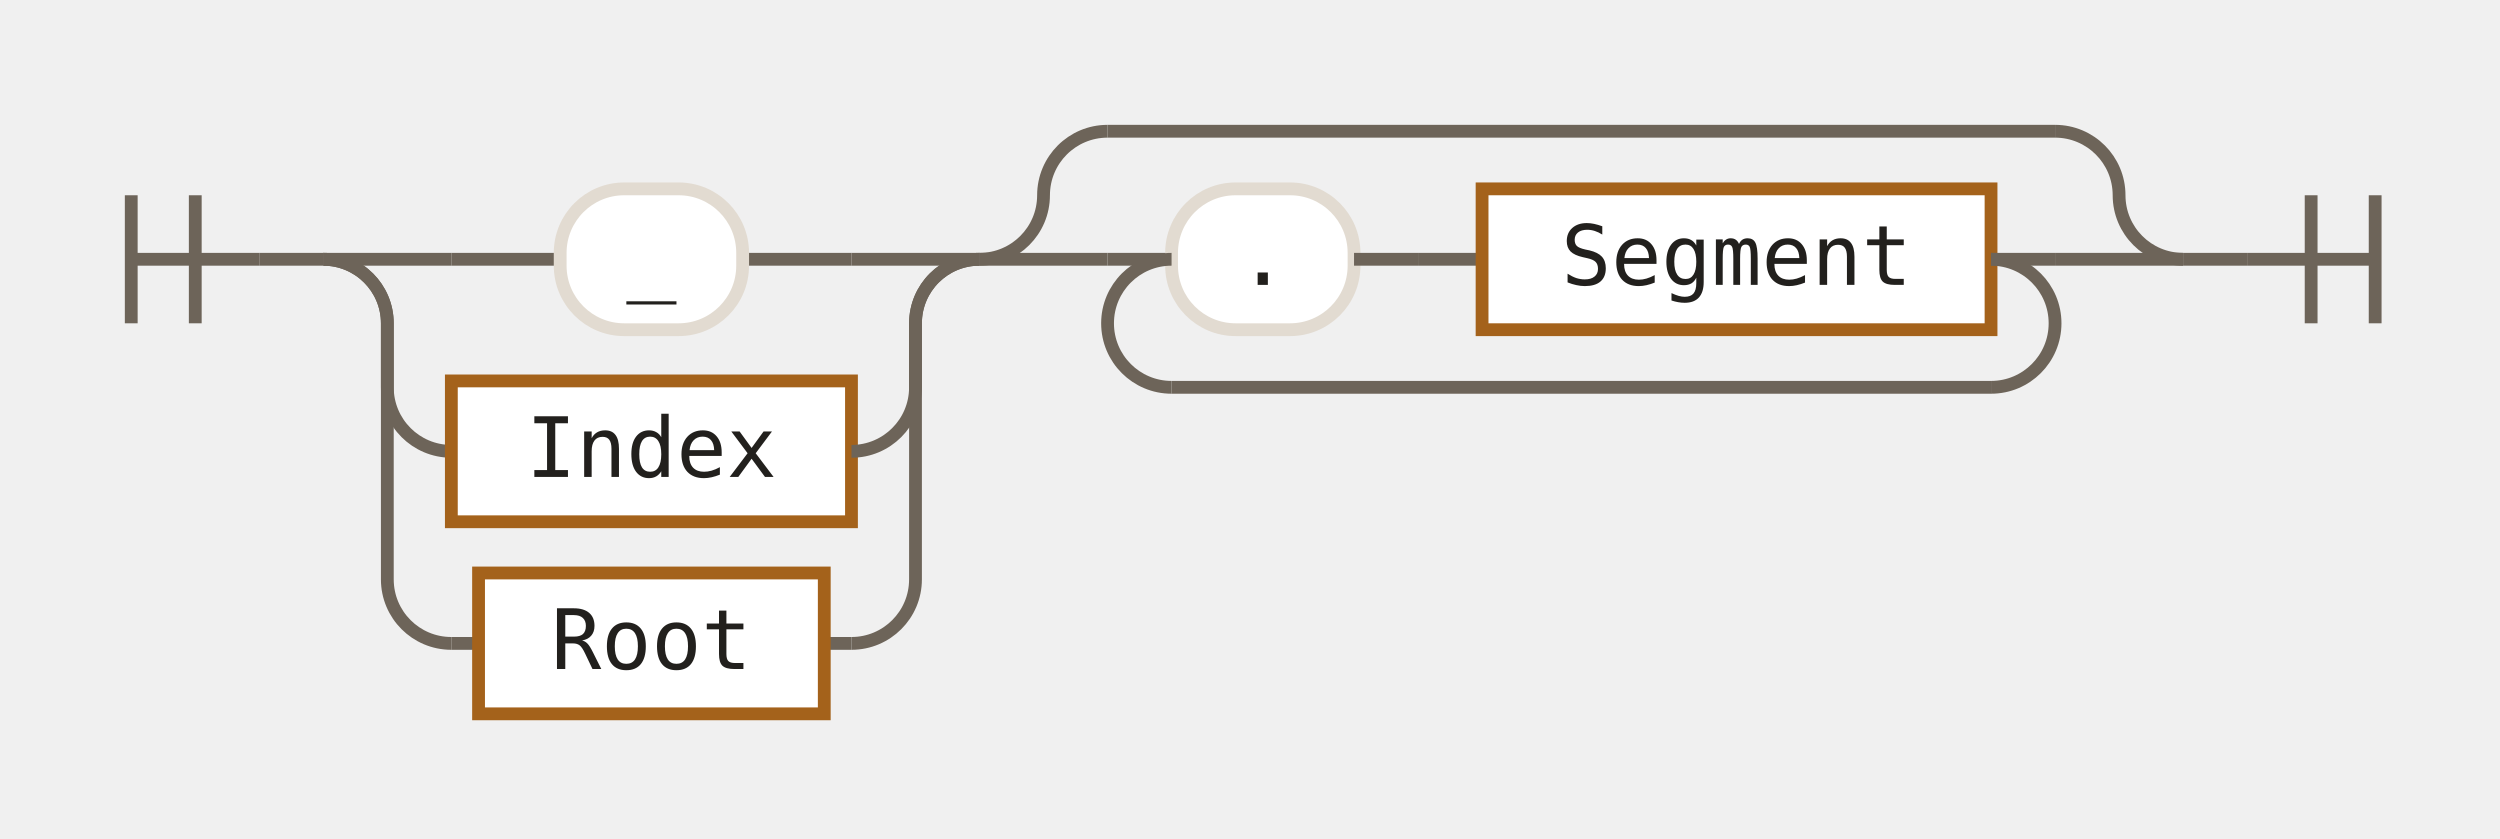
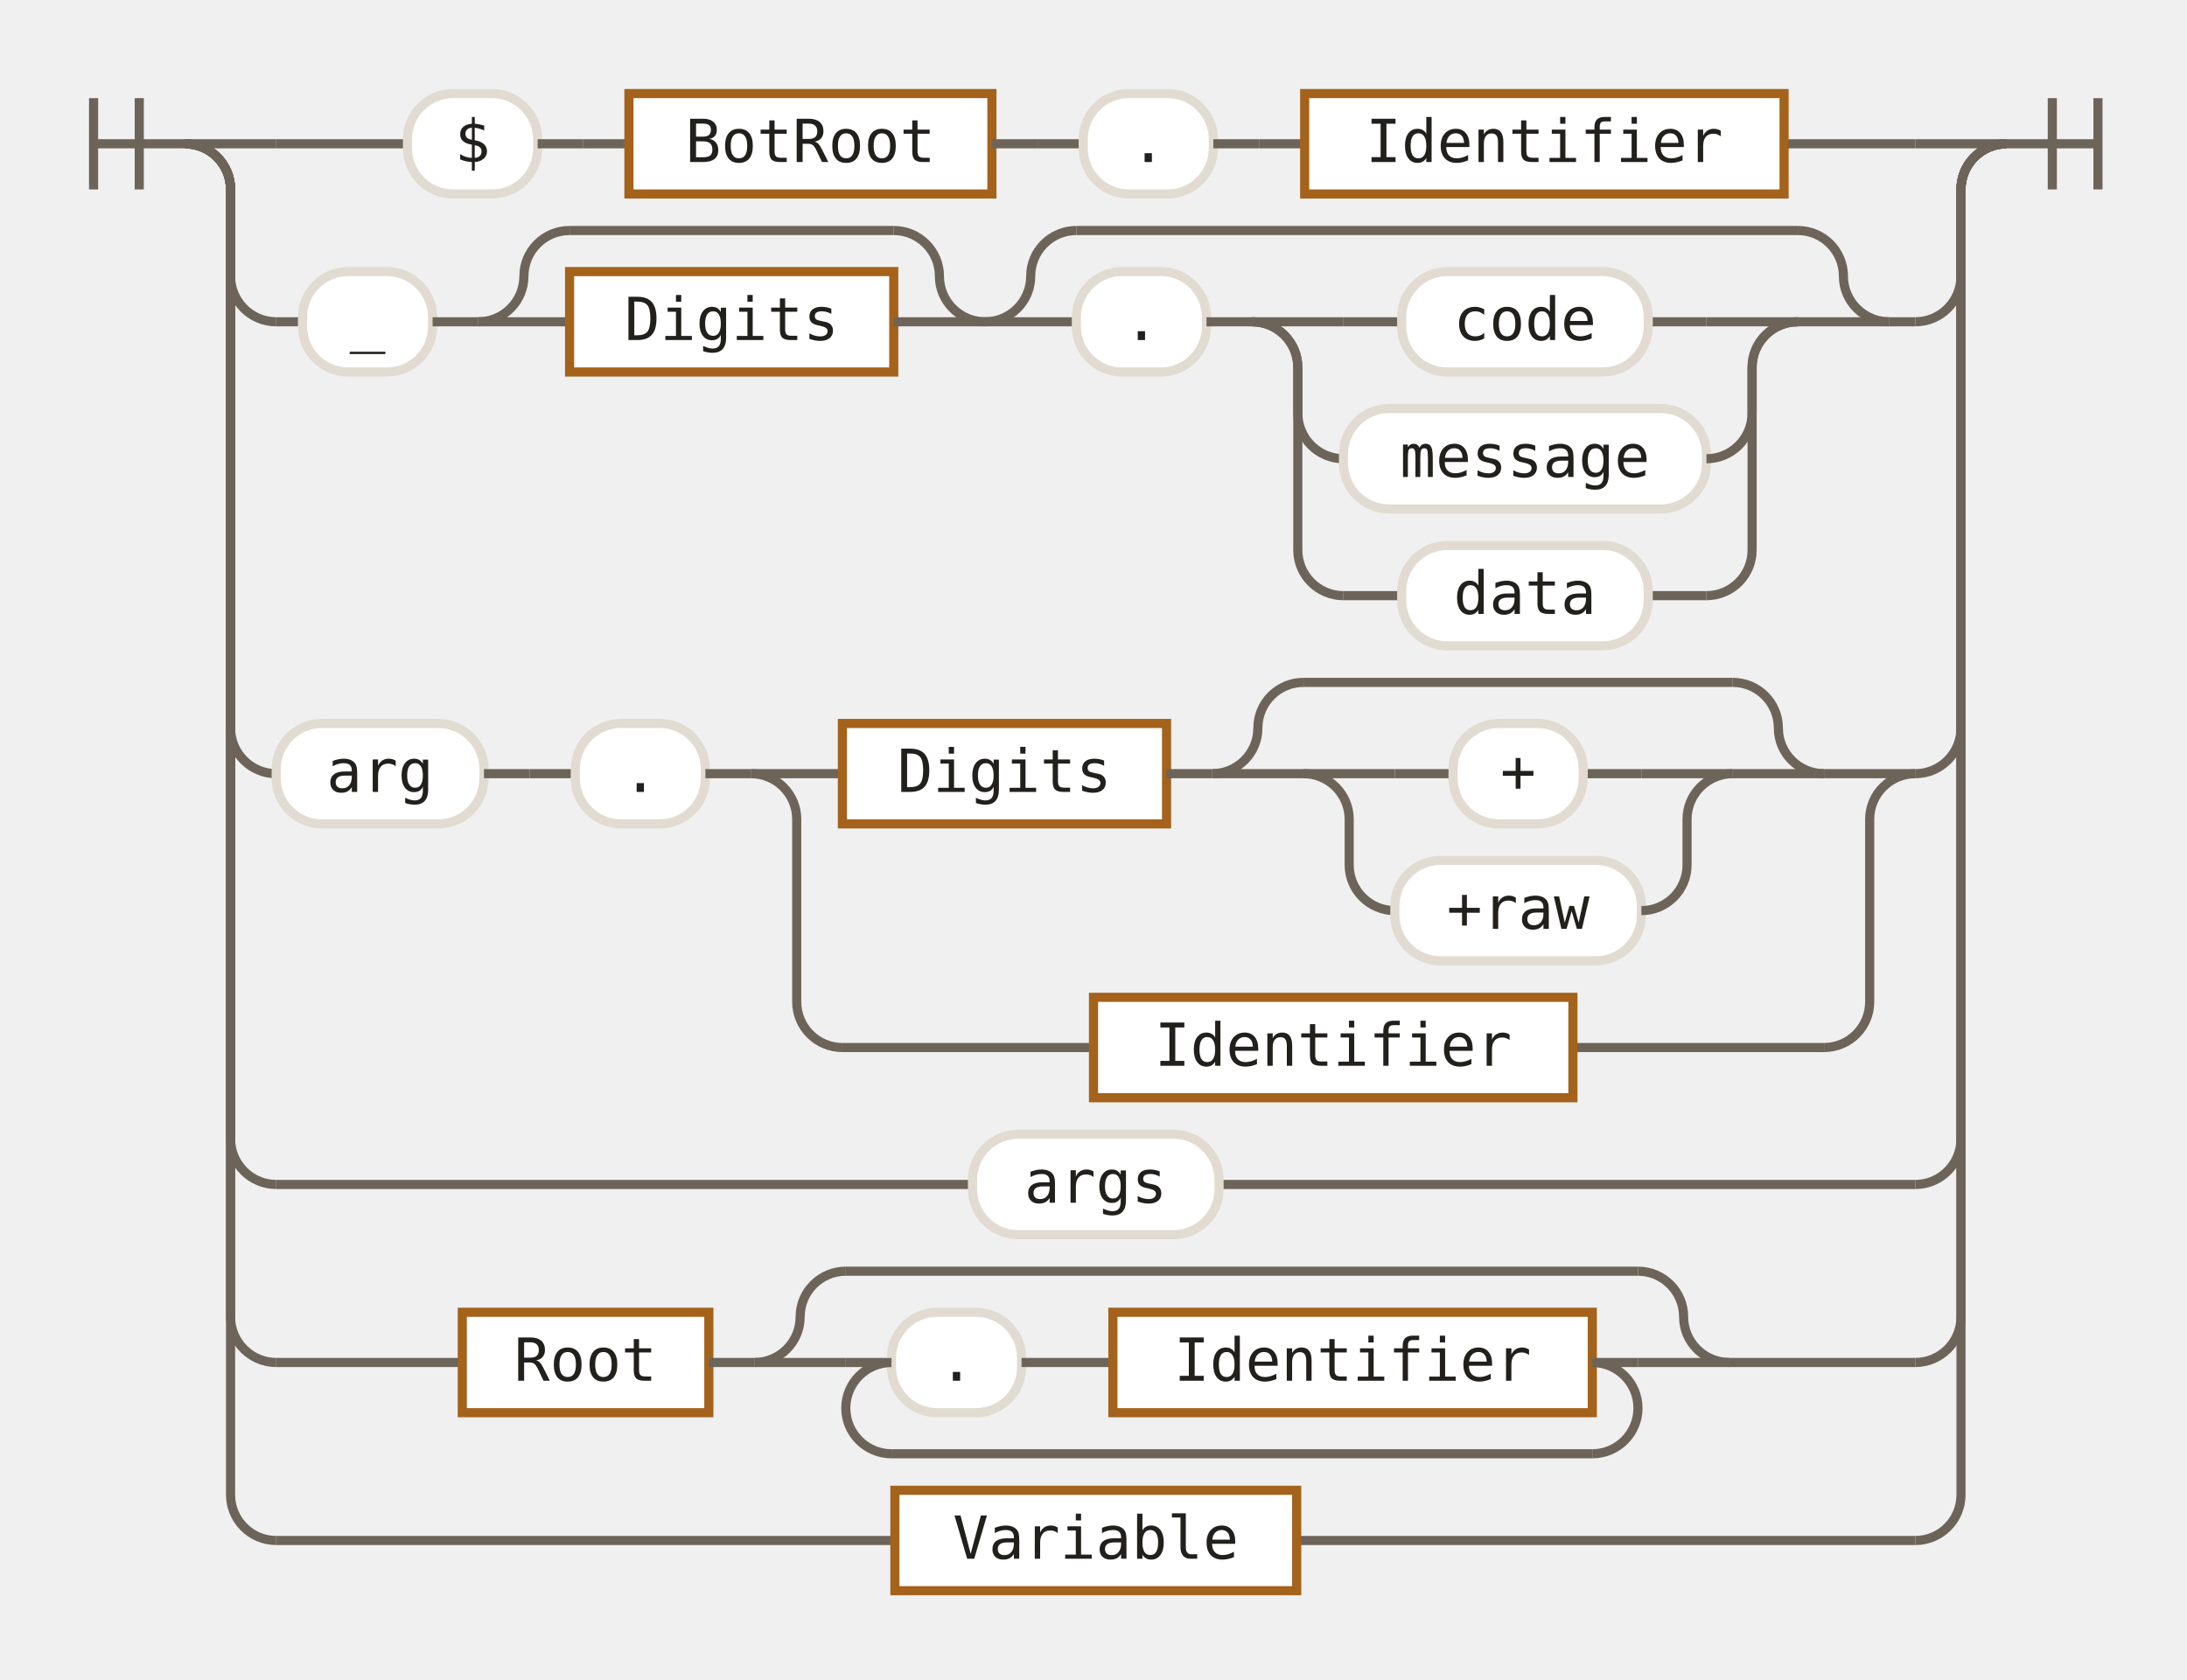
- <svg xmlns="http://www.w3.org/2000/svg" class="railroad-diagram" height="131" viewBox="0 0 390.5 131" width="390.5">
+ <svg xmlns="http://www.w3.org/2000/svg" class="railroad-diagram" height="368" viewBox="0 0 479.0 368" width="479.0">
  <g transform="translate(.5 .5)">
    <g>
-       <path d="M20 30v20m10 -20v20m-10 -10h20" />
+       <path d="M20 21v20m10 -20v20m-10 -10h20" />
    </g>
-     <path d="M40 40h10" />
    <g>
-       <path d="M50 40h0.0" />
-       <path d="M340.5 40h0.0" />
-       <g>
-         <path d="M50.0 40h0.0" />
-         <path d="M152.5 40h0.0" />
-         <path d="M50.0 40h20" />
-         <g class="terminal ">
-           <path d="M70.0 40h17.0" />
-           <path d="M115.5 40h17.0" />
-           <rect height="22" rx="10" ry="10" width="28.5" x="87" y="29" />
-           <text x="101.25" y="44">_</text>
-         </g>
-         <path d="M132.5 40h20" />
-         <path d="M50.0 40a10 10 0 0 1 10 10v10a10 10 0 0 0 10 10" />
+       <path d="M40 31h0.0" />
+       <path d="M439.0 31h0.0" />
+       <path d="M40.0 31h20" />
+       <g>
+         <path d="M60.0 31h28.75" />
+         <path d="M390.25 31h28.75" />
+         <g class="terminal ">
+           <path d="M88.75 31h0.0" />
+           <path d="M117.25 31h0.0" />
+           <rect height="22" rx="10" ry="10" width="28.5" x="88.75" y="20" />
+           <text x="103" y="35">$</text>
+         </g>
+         <path d="M117.25 31h10" />
+         <path d="M127.25 31h10" />
        <g class="non-terminal ">
-           <path d="M70.0 70h0.0" />
-           <path d="M132.5 70h0.0" />
-           <rect height="22" width="62.5" x="70" y="59" />
-           <text x="101.25" y="74">Index</text>
-         </g>
-         <path d="M132.5 70a10 10 0 0 0 10 -10v-10a10 10 0 0 1 10 -10" />
-         <path d="M50.0 40a10 10 0 0 1 10 10v40a10 10 0 0 0 10 10" />
+           <path d="M137.25 31h0.0" />
+           <path d="M216.75 31h0.0" />
+           <rect height="22" width="79.5" x="137.25" y="20" />
+           <text x="177" y="35">BotRoot</text>
+         </g>
+         <path d="M216.75 31h10" />
+         <path d="M226.75 31h10" />
+         <g class="terminal ">
+           <path d="M236.75 31h0.0" />
+           <path d="M265.25 31h0.0" />
+           <rect height="22" rx="10" ry="10" width="28.5" x="236.75" y="20" />
+           <text x="251" y="35">.</text>
+         </g>
+         <path d="M265.25 31h10" />
+         <path d="M275.25 31h10" />
        <g class="non-terminal ">
-           <path d="M70.0 100h4.25" />
-           <path d="M128.25 100h4.25" />
-           <rect height="22" width="54" x="74.25" y="89" />
-           <text x="101.25" y="104">Root</text>
-         </g>
-         <path d="M132.5 100a10 10 0 0 0 10 -10v-40a10 10 0 0 1 10 -10" />
-       </g>
-       <g>
-         <path d="M152.5 40h0.0" />
-         <path d="M340.5 40h0.0" />
-         <path d="M152.5 40a10 10 0 0 0 10 -10v0a10 10 0 0 1 10 -10" />
-         <g>
-           <path d="M172.5 20h148.0" />
-         </g>
-         <path d="M320.5 20a10 10 0 0 1 10 10v0a10 10 0 0 0 10 10" />
-         <path d="M152.5 40h20" />
-         <g>
-           <path d="M172.5 40h0.0" />
-           <path d="M320.5 40h0.0" />
-           <path d="M172.5 40h10" />
-           <g>
-             <path d="M182.5 40h0.0" />
-             <path d="M310.5 40h0.0" />
+           <path d="M285.25 31h0.0" />
+           <path d="M390.25 31h0.0" />
+           <rect height="22" width="105" x="285.25" y="20" />
+           <text x="337.75" y="35">Identifier</text>
+         </g>
+       </g>
+       <path d="M419.0 31h20" />
+       <path d="M40.0 31a10 10 0 0 1 10 10v19a10 10 0 0 0 10 10" />
+       <g>
+         <path d="M60.0 70h5.75" />
+         <path d="M413.25 70h5.75" />
+         <g class="terminal ">
+           <path d="M65.75 70h0.0" />
+           <path d="M94.25 70h0.0" />
+           <rect height="22" rx="10" ry="10" width="28.5" x="65.75" y="59" />
+           <text x="80" y="74">_</text>
+         </g>
+         <path d="M94.25 70h10" />
+         <g>
+           <path d="M104.25 70h0.0" />
+           <path d="M215.25 70h0.0" />
+           <path d="M104.25 70a10 10 0 0 0 10 -10v0a10 10 0 0 1 10 -10" />
+           <g>
+             <path d="M124.25 50h71.0" />
+           </g>
+           <path d="M195.25 50a10 10 0 0 1 10 10v0a10 10 0 0 0 10 10" />
+           <path d="M104.25 70h20" />
+           <g class="non-terminal ">
+             <path d="M124.25 70h0.0" />
+             <path d="M195.25 70h0.0" />
+             <rect height="22" width="71" x="124.25" y="59" />
+             <text x="159.75" y="74">Digits</text>
+           </g>
+           <path d="M195.25 70h20" />
+         </g>
+         <g>
+           <path d="M215.25 70h0.0" />
+           <path d="M413.25 70h0.0" />
+           <path d="M215.25 70a10 10 0 0 0 10 -10v0a10 10 0 0 1 10 -10" />
+           <g>
+             <path d="M235.25 50h158.0" />
+           </g>
+           <path d="M393.25 50a10 10 0 0 1 10 10v0a10 10 0 0 0 10 10" />
+           <path d="M215.25 70h20" />
+           <g>
+             <path d="M235.25 70h0.0" />
+             <path d="M393.25 70h0.0" />
            <g class="terminal ">
-               <path d="M182.5 40h0.0" />
-               <path d="M211.0 40h0.0" />
-               <rect height="22" rx="10" ry="10" width="28.5" x="182.5" y="29" />
-               <text x="196.75" y="44">.</text>
-             </g>
-             <path d="M211.0 40h10" />
-             <path d="M221.0 40h10" />
+               <path d="M235.25 70h0.0" />
+               <path d="M263.75 70h0.0" />
+               <rect height="22" rx="10" ry="10" width="28.5" x="235.25" y="59" />
+               <text x="249.5" y="74">.</text>
+             </g>
+             <path d="M263.75 70h10" />
+             <g>
+               <path d="M273.75 70h0.0" />
+               <path d="M393.25 70h0.0" />
+               <path d="M273.75 70h20" />
+               <g class="terminal ">
+                 <path d="M293.75 70h12.75" />
+                 <path d="M360.5 70h12.75" />
+                 <rect height="22" rx="10" ry="10" width="54" x="306.5" y="59" />
+                 <text x="333.5" y="74">code</text>
+               </g>
+               <path d="M373.25 70h20" />
+               <path d="M273.75 70a10 10 0 0 1 10 10v10a10 10 0 0 0 10 10" />
+               <g class="terminal ">
+                 <path d="M293.75 100h0.0" />
+                 <path d="M373.25 100h0.0" />
+                 <rect height="22" rx="10" ry="10" width="79.5" x="293.75" y="89" />
+                 <text x="333.5" y="104">message</text>
+               </g>
+               <path d="M373.25 100a10 10 0 0 0 10 -10v-10a10 10 0 0 1 10 -10" />
+               <path d="M273.75 70a10 10 0 0 1 10 10v40a10 10 0 0 0 10 10" />
+               <g class="terminal ">
+                 <path d="M293.75 130h12.75" />
+                 <path d="M360.5 130h12.75" />
+                 <rect height="22" rx="10" ry="10" width="54" x="306.5" y="119" />
+                 <text x="333.5" y="134">data</text>
+               </g>
+               <path d="M373.25 130a10 10 0 0 0 10 -10v-40a10 10 0 0 1 10 -10" />
+             </g>
+           </g>
+           <path d="M393.25 70h20" />
+         </g>
+       </g>
+       <path d="M419.0 70a10 10 0 0 0 10 -10v-19a10 10 0 0 1 10 -10" />
+       <path d="M40.0 31a10 10 0 0 1 10 10v118a10 10 0 0 0 10 10" />
+       <g>
+         <path d="M60.0 169h0.0" />
+         <path d="M419.0 169h0.0" />
+         <g class="terminal ">
+           <path d="M60.0 169h0.0" />
+           <path d="M105.5 169h0.0" />
+           <rect height="22" rx="10" ry="10" width="45.5" x="60" y="158" />
+           <text x="82.75" y="173">arg</text>
+         </g>
+         <path d="M105.5 169h10" />
+         <path d="M115.5 169h10" />
+         <g class="terminal ">
+           <path d="M125.5 169h0.0" />
+           <path d="M154.0 169h0.0" />
+           <rect height="22" rx="10" ry="10" width="28.5" x="125.5" y="158" />
+           <text x="139.75" y="173">.</text>
+         </g>
+         <path d="M154.0 169h10" />
+         <g>
+           <path d="M164.0 169h0.0" />
+           <path d="M419.0 169h0.0" />
+           <path d="M164.0 169h20" />
+           <g>
+             <path d="M184.0 169h0.0" />
+             <path d="M399.0 169h0.0" />
            <g class="non-terminal ">
-               <path d="M231.0 40h0.0" />
-               <path d="M310.5 40h0.0" />
-               <rect height="22" width="79.5" x="231" y="29" />
-               <text x="270.75" y="44">Segment</text>
-             </g>
-           </g>
-           <path d="M310.5 40h10" />
-           <path d="M182.5 40a10 10 0 0 0 -10 10v0a10 10 0 0 0 10 10" />
-           <g>
-             <path d="M182.5 60h128.0" />
-           </g>
-           <path d="M310.5 60a10 10 0 0 0 10 -10v0a10 10 0 0 0 -10 -10" />
-         </g>
-         <path d="M320.5 40h20" />
-       </g>
+               <path d="M184.0 169h0.0" />
+               <path d="M255.0 169h0.0" />
+               <rect height="22" width="71" x="184" y="158" />
+               <text x="219.5" y="173">Digits</text>
+             </g>
+             <path d="M255.0 169h10" />
+             <g>
+               <path d="M265.0 169h0.0" />
+               <path d="M399.0 169h0.0" />
+               <path d="M265.0 169a10 10 0 0 0 10 -10v0a10 10 0 0 1 10 -10" />
+               <g>
+                 <path d="M285.0 149h94.0" />
+               </g>
+               <path d="M379.0 149a10 10 0 0 1 10 10v0a10 10 0 0 0 10 10" />
+               <path d="M265.0 169h20" />
+               <g>
+                 <path d="M285.0 169h0.0" />
+                 <path d="M379.0 169h0.0" />
+                 <path d="M285.0 169h20" />
+                 <g class="terminal ">
+                   <path d="M305.0 169h12.75" />
+                   <path d="M346.25 169h12.75" />
+                   <rect height="22" rx="10" ry="10" width="28.5" x="317.75" y="158" />
+                   <text x="332" y="173">+</text>
+                 </g>
+                 <path d="M359.0 169h20" />
+                 <path d="M285.0 169a10 10 0 0 1 10 10v10a10 10 0 0 0 10 10" />
+                 <g class="terminal ">
+                   <path d="M305.0 199h0.0" />
+                   <path d="M359.0 199h0.0" />
+                   <rect height="22" rx="10" ry="10" width="54" x="305" y="188" />
+                   <text x="332" y="203">+raw</text>
+                 </g>
+                 <path d="M359.0 199a10 10 0 0 0 10 -10v-10a10 10 0 0 1 10 -10" />
+               </g>
+               <path d="M379.0 169h20" />
+             </g>
+           </g>
+           <path d="M399.0 169h20" />
+           <path d="M164.0 169a10 10 0 0 1 10 10v40a10 10 0 0 0 10 10" />
+           <g class="non-terminal ">
+             <path d="M184.0 229h55.0" />
+             <path d="M344.0 229h55.0" />
+             <rect height="22" width="105" x="239" y="218" />
+             <text x="291.5" y="233">Identifier</text>
+           </g>
+           <path d="M399.0 229a10 10 0 0 0 10 -10v-40a10 10 0 0 1 10 -10" />
+         </g>
+       </g>
+       <path d="M419.0 169a10 10 0 0 0 10 -10v-118a10 10 0 0 1 10 -10" />
+       <path d="M40.0 31a10 10 0 0 1 10 10v208a10 10 0 0 0 10 10" />
+       <g class="terminal ">
+         <path d="M60.0 259h152.5" />
+         <path d="M266.5 259h152.5" />
+         <rect height="22" rx="10" ry="10" width="54" x="212.5" y="248" />
+         <text x="239.5" y="263">args</text>
+       </g>
+       <path d="M419.0 259a10 10 0 0 0 10 -10v-208a10 10 0 0 1 10 -10" />
+       <path d="M40.0 31a10 10 0 0 1 10 10v247a10 10 0 0 0 10 10" />
+       <g>
+         <path d="M60.0 298h40.75" />
+         <path d="M378.25 298h40.75" />
+         <g class="non-terminal ">
+           <path d="M100.75 298h0.0" />
+           <path d="M154.75 298h0.0" />
+           <rect height="22" width="54" x="100.75" y="287" />
+           <text x="127.75" y="302">Root</text>
+         </g>
+         <path d="M154.75 298h10" />
+         <g>
+           <path d="M164.75 298h0.0" />
+           <path d="M378.25 298h0.0" />
+           <path d="M164.75 298a10 10 0 0 0 10 -10v0a10 10 0 0 1 10 -10" />
+           <g>
+             <path d="M184.75 278h173.5" />
+           </g>
+           <path d="M358.25 278a10 10 0 0 1 10 10v0a10 10 0 0 0 10 10" />
+           <path d="M164.75 298h20" />
+           <g>
+             <path d="M184.75 298h0.0" />
+             <path d="M358.25 298h0.0" />
+             <path d="M184.75 298h10" />
+             <g>
+               <path d="M194.75 298h0.0" />
+               <path d="M348.25 298h0.0" />
+               <g class="terminal ">
+                 <path d="M194.75 298h0.0" />
+                 <path d="M223.25 298h0.0" />
+                 <rect height="22" rx="10" ry="10" width="28.5" x="194.75" y="287" />
+                 <text x="209" y="302">.</text>
+               </g>
+               <path d="M223.25 298h10" />
+               <path d="M233.25 298h10" />
+               <g class="non-terminal ">
+                 <path d="M243.25 298h0.0" />
+                 <path d="M348.25 298h0.0" />
+                 <rect height="22" width="105" x="243.25" y="287" />
+                 <text x="295.75" y="302">Identifier</text>
+               </g>
+             </g>
+             <path d="M348.25 298h10" />
+             <path d="M194.75 298a10 10 0 0 0 -10 10v0a10 10 0 0 0 10 10" />
+             <g>
+               <path d="M194.75 318h153.5" />
+             </g>
+             <path d="M348.25 318a10 10 0 0 0 10 -10v0a10 10 0 0 0 -10 -10" />
+           </g>
+           <path d="M358.25 298h20" />
+         </g>
+       </g>
+       <path d="M419.0 298a10 10 0 0 0 10 -10v-247a10 10 0 0 1 10 -10" />
+       <path d="M40.0 31a10 10 0 0 1 10 10v286a10 10 0 0 0 10 10" />
+       <g class="non-terminal ">
+         <path d="M60.0 337h135.5" />
+         <path d="M283.5 337h135.5" />
+         <rect height="22" width="88" x="195.5" y="326" />
+         <text x="239.5" y="341">Variable</text>
+       </g>
+       <path d="M419.0 337a10 10 0 0 0 10 -10v-286a10 10 0 0 1 10 -10" />
    </g>
-     <path d="M340.5 40h10" />
-     <path d="M 350.5 40 h 20 m -10 -10 v 20 m 10 -20 v 20" />
+     <path d="M 439.0 31 h 20 m -10 -10 v 20 m 10 -20 v 20" />
  </g>
  <style>/*  */

svg.railroad-diagram { background: transparent; }
svg.railroad-diagram path { stroke-width: 2; stroke: #6d6459; fill: none; }
svg.railroad-diagram text { font: 13px ui-monospace, Consolas, monospace; text-anchor: middle;
  fill: #22201d; }
svg.railroad-diagram text.comment { font: italic 11px ui-monospace, Consolas, monospace; }
svg.railroad-diagram rect { stroke-width: 2; stroke: #e2dbd1; fill: #fff; }
svg.railroad-diagram rect.group-box { stroke: #a4621b; stroke-dasharray: 8 4; fill: none; }
svg.railroad-diagram .non-terminal rect { stroke: #a4621b; }
@media (prefers-color-scheme: dark) {
  svg.railroad-diagram path { stroke: #a99d8f; }
  svg.railroad-diagram text { fill: #efe7dd; }
  svg.railroad-diagram rect { stroke: #322c26; fill: #1b1815; }
  svg.railroad-diagram rect.group-box, svg.railroad-diagram .non-terminal rect { stroke: #e0a458; }
}

/*  */
</style>
</svg>
